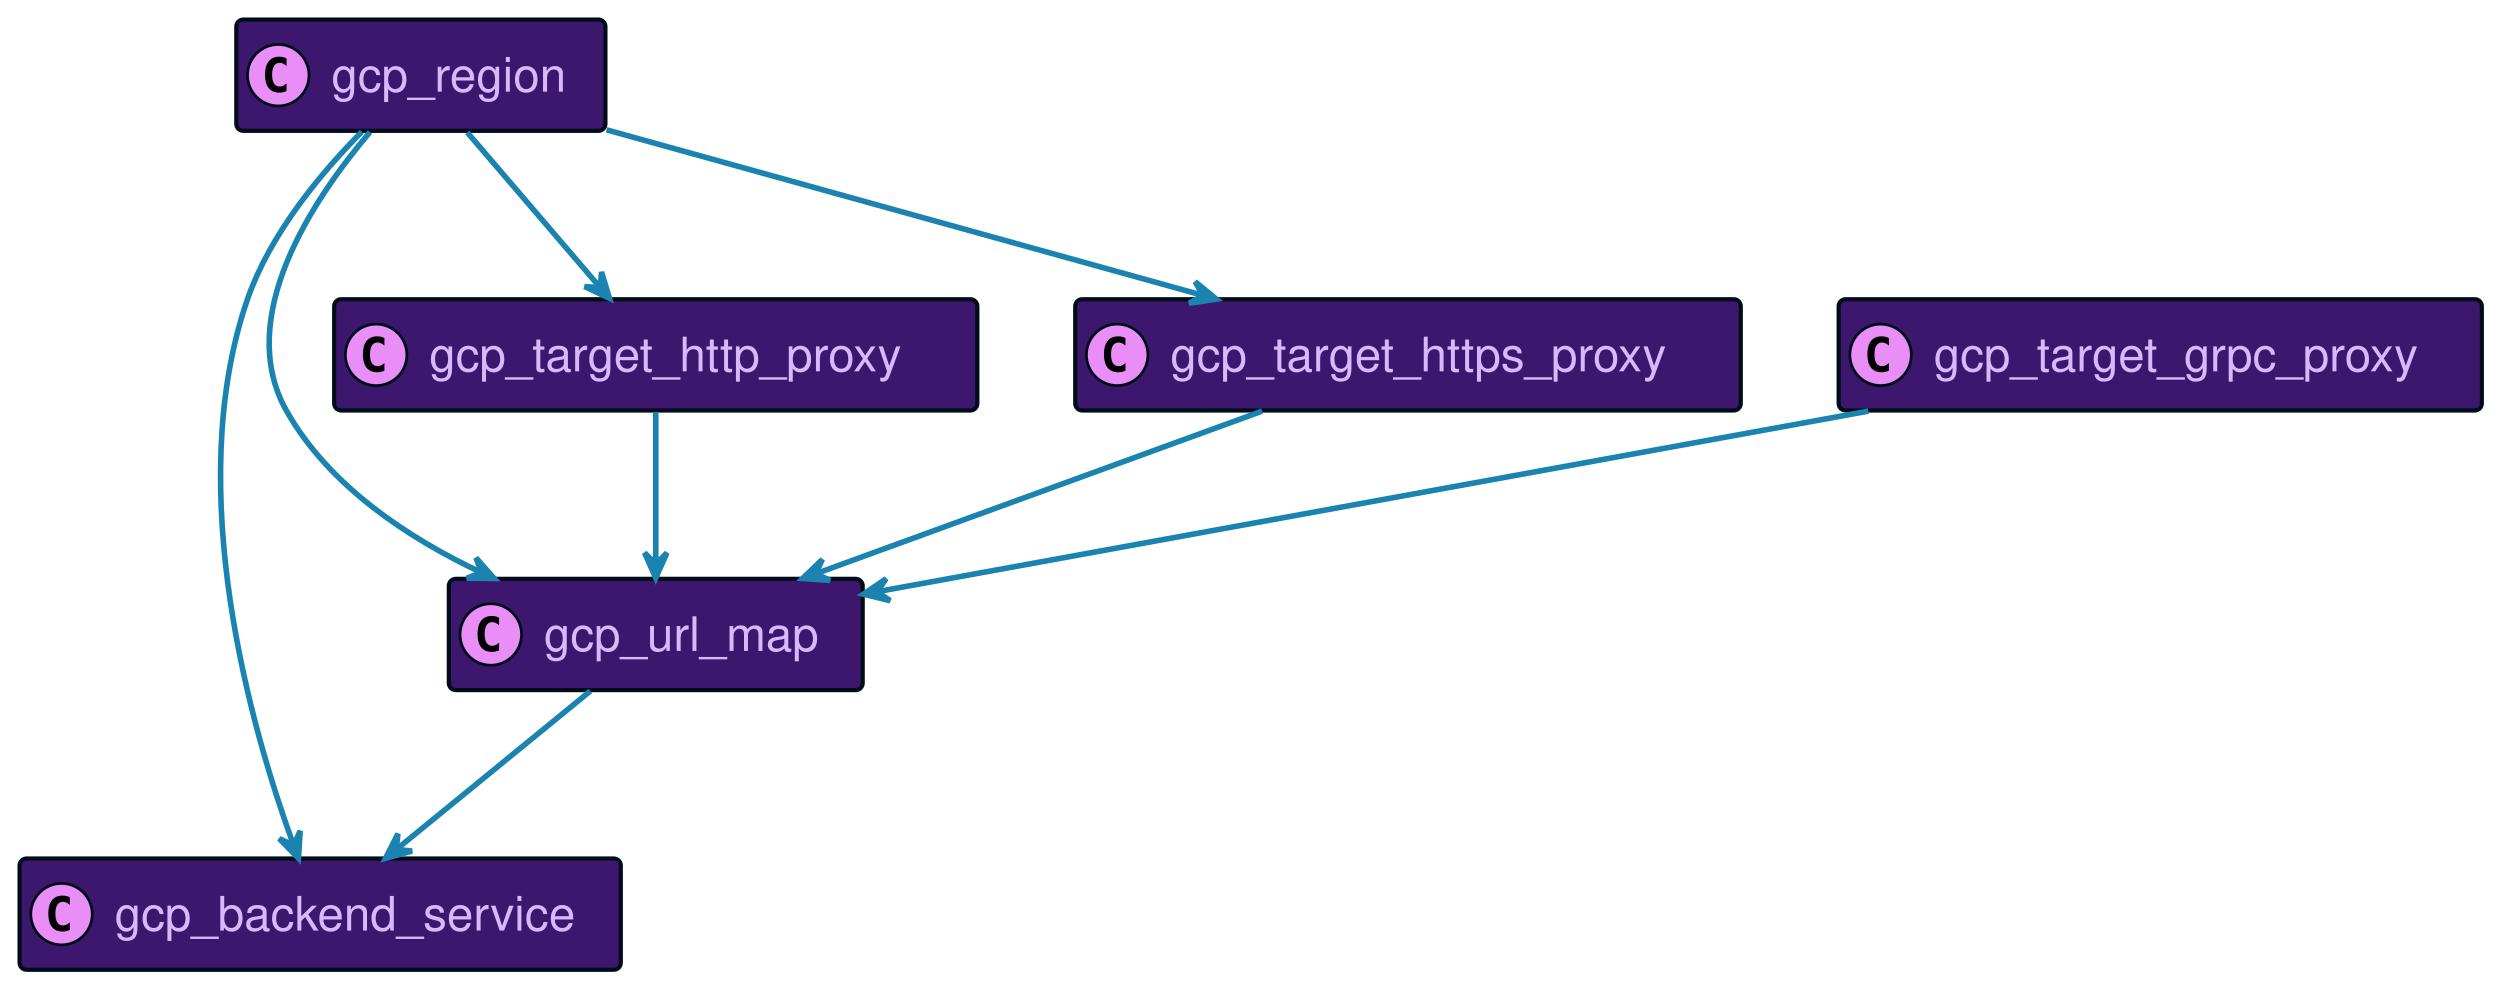
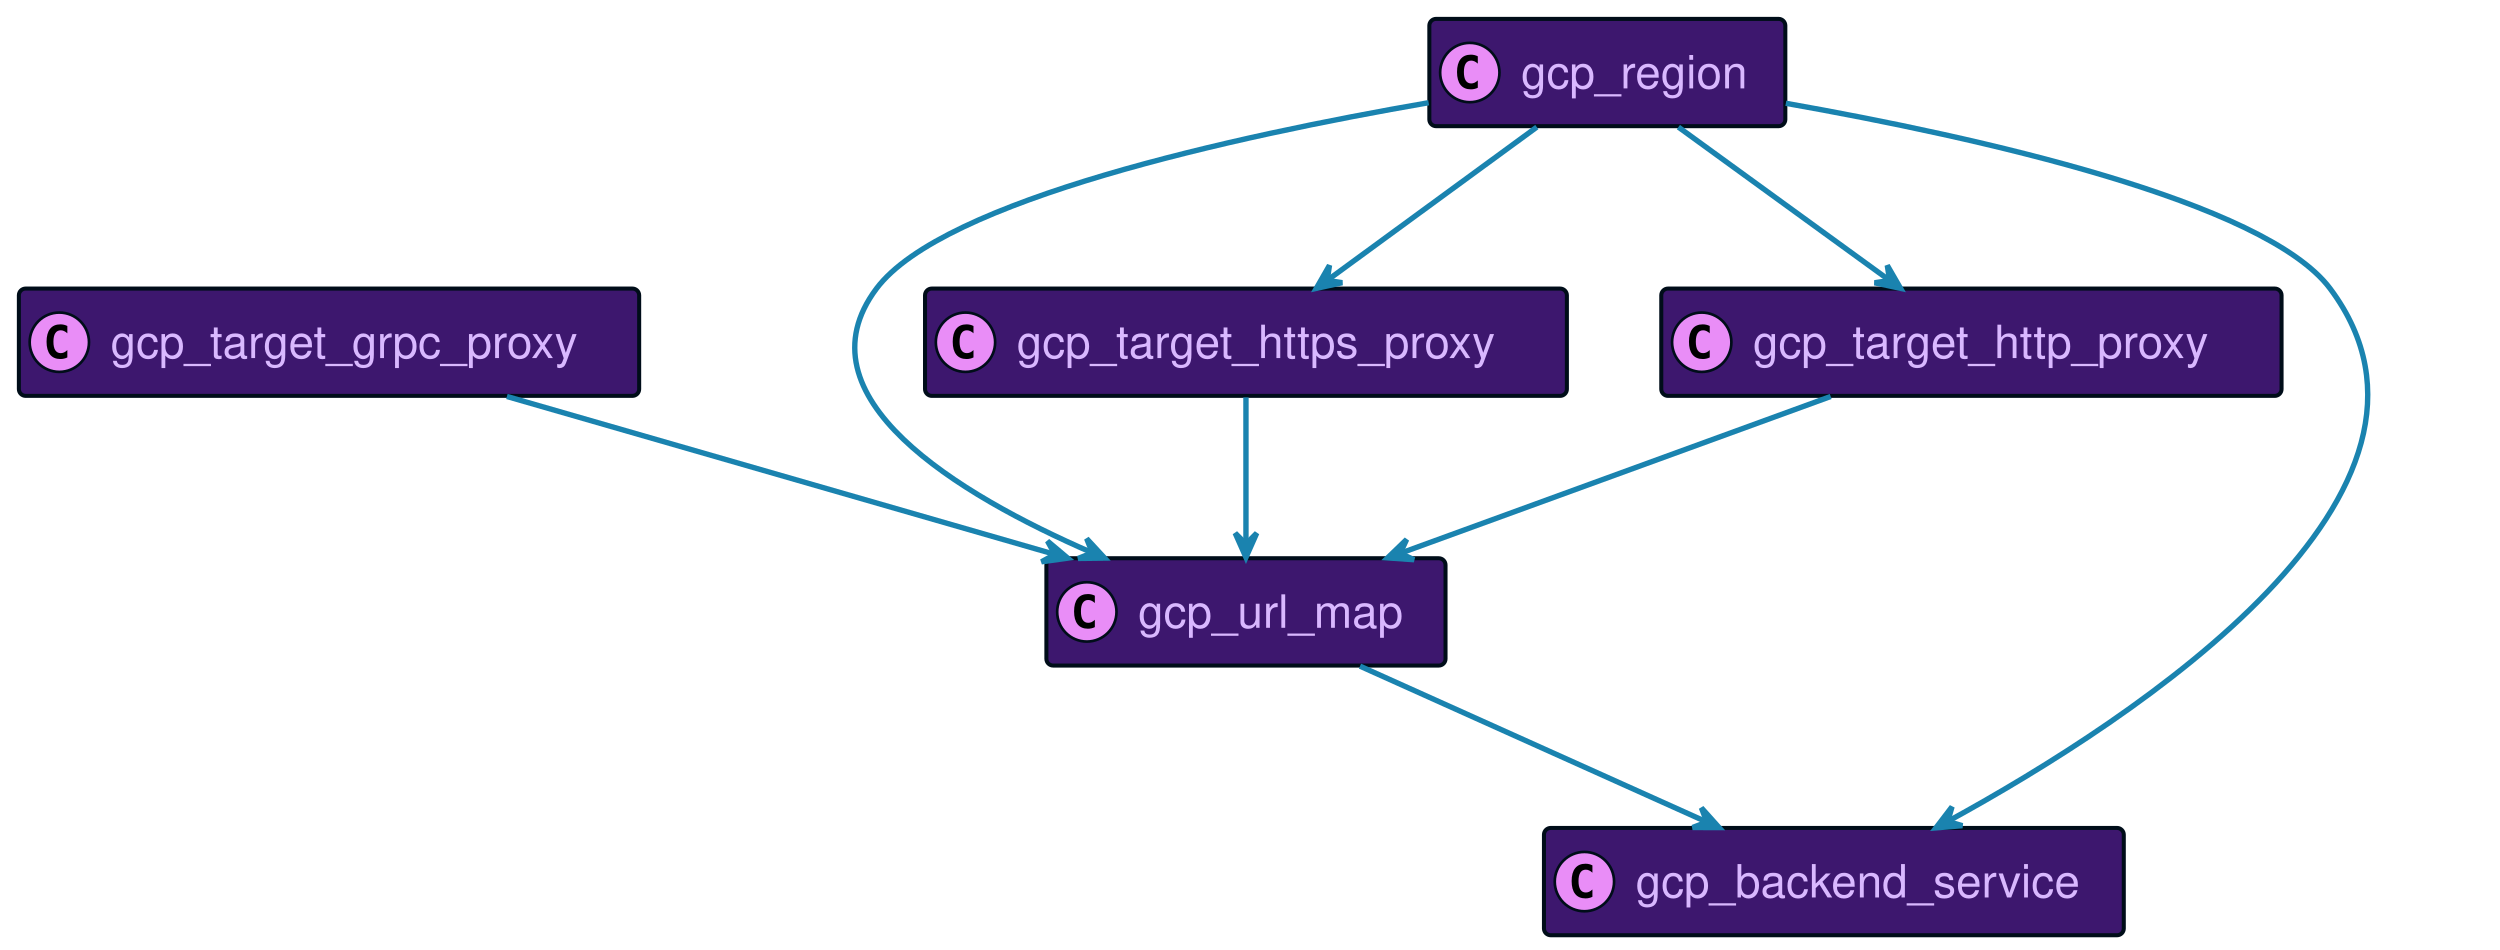
- <svg xmlns="http://www.w3.org/2000/svg" xmlns:xlink="http://www.w3.org/1999/xlink" width="894" height="352" preserveAspectRatio="none" style="width:894px;height:352px;background:#00000000">
-   <a xlink:actuate="onRequest" xlink:href="#a" xlink:show="new" xlink:title="#gcp_backend_service" xlink:type="simple" target="_top">
-     <rect id="a" width="215" height="39.789" x="7" y="307" fill="#3D176E" rx="2.5" ry="2.5" style="stroke:#000d19;stroke-width:1.5" />
-     <circle cx="22" cy="326.894" r="11" fill="#E98DF7" style="stroke:#000d19;stroke-width:1" />
-     <path d="M24.969 332.535q-.578.297-1.219.438-.64.156-1.344.156-2.5 0-3.828-1.64-1.312-1.657-1.312-4.782t1.312-4.781q1.328-1.656 3.828-1.656.703 0 1.344.156.656.156 1.219.453v2.719q-.625-.579-1.219-.844-.594-.281-1.219-.281-1.343 0-2.031 1.078-.688 1.062-.688 3.156 0 2.094.688 3.172.688 1.062 2.031 1.062.625 0 1.219-.265.594-.281 1.219-.86v2.72Z" />
-     <text x="41" y="332.78" fill="#D9B8FF" font-family="Helvetica" font-size="17" textLength="173">gcp_backend_service</text>
+ <svg xmlns="http://www.w3.org/2000/svg" xmlns:xlink="http://www.w3.org/1999/xlink" width="927" height="352" preserveAspectRatio="none" style="width:927px;height:352px;background:#00000000">
+   <a xlink:actuate="onRequest" xlink:href="#a" xlink:show="new" xlink:title="#gcp_target_grpc_proxy" xlink:type="simple" target="_top">
+     <rect id="a" width="230" height="39.789" x="7" y="107" fill="#3D176E" rx="2.5" ry="2.5" style="stroke:#000d19;stroke-width:1.5" />
+     <circle cx="22" cy="126.894" r="11" fill="#E98DF7" style="stroke:#000d19;stroke-width:1" />
+     <path d="M24.969 132.535q-.578.297-1.219.438-.64.156-1.344.156-2.5 0-3.828-1.64-1.312-1.657-1.312-4.782t1.312-4.781q1.328-1.657 3.828-1.657.703 0 1.344.157.656.156 1.219.453v2.719q-.625-.579-1.219-.844-.594-.281-1.219-.281-1.343 0-2.031 1.078-.688 1.062-.688 3.156 0 2.094.688 3.172.688 1.062 2.031 1.062.625 0 1.219-.265.594-.281 1.219-.86v2.72Z" />
+     <text x="41" y="132.78" fill="#D9B8FF" font-family="Helvetica" font-size="17" textLength="188">gcp_target_grpc_proxy</text>
  </a>
  <a xlink:actuate="onRequest" xlink:href="#b" xlink:show="new" xlink:title="#gcp_url_map" xlink:type="simple" target="_top">
-     <rect id="b" width="148" height="39.789" x="160.5" y="207" fill="#3D176E" rx="2.5" ry="2.5" style="stroke:#000d19;stroke-width:1.5" />
-     <circle cx="175.5" cy="226.894" r="11" fill="#E98DF7" style="stroke:#000d19;stroke-width:1" />
-     <path d="M178.469 232.535q-.578.297-1.219.438-.64.156-1.344.156-2.5 0-3.828-1.64-1.312-1.657-1.312-4.782t1.312-4.781q1.328-1.656 3.828-1.656.703 0 1.344.156.656.156 1.219.453v2.719q-.625-.579-1.219-.844-.594-.281-1.219-.281-1.344 0-2.031 1.078-.688 1.062-.688 3.156 0 2.094.688 3.172.688 1.062 2.031 1.062.625 0 1.219-.265.594-.281 1.219-.86v2.72Z" />
-     <text x="194.5" y="232.78" fill="#D9B8FF" font-family="Helvetica" font-size="17" textLength="106">gcp_url_map</text>
+     <rect id="b" width="148" height="39.789" x="388" y="207" fill="#3D176E" rx="2.5" ry="2.5" style="stroke:#000d19;stroke-width:1.5" />
+     <circle cx="403" cy="226.894" r="11" fill="#E98DF7" style="stroke:#000d19;stroke-width:1" />
+     <path d="M405.969 232.535q-.578.297-1.219.438-.64.156-1.344.156-2.5 0-3.828-1.64-1.312-1.657-1.312-4.782t1.312-4.781q1.328-1.656 3.828-1.656.703 0 1.344.156.656.156 1.219.453v2.719q-.625-.579-1.219-.844-.594-.281-1.219-.281-1.344 0-2.031 1.078-.688 1.062-.688 3.156 0 2.094.688 3.172.688 1.062 2.031 1.062.625 0 1.219-.265.594-.281 1.219-.86v2.72Z" />
+     <text x="422" y="232.78" fill="#D9B8FF" font-family="Helvetica" font-size="17" textLength="106">gcp_url_map</text>
  </a>
-   <a xlink:actuate="onRequest" xlink:href="#c" xlink:show="new" xlink:title="#gcp_target_http_proxy" xlink:type="simple" target="_top">
-     <rect id="c" width="230" height="39.789" x="119.5" y="107" fill="#3D176E" rx="2.5" ry="2.5" style="stroke:#000d19;stroke-width:1.5" />
-     <circle cx="134.5" cy="126.894" r="11" fill="#E98DF7" style="stroke:#000d19;stroke-width:1" />
-     <path d="M137.469 132.535q-.578.297-1.219.438-.64.156-1.344.156-2.5 0-3.828-1.64-1.312-1.657-1.312-4.782t1.312-4.781q1.328-1.657 3.828-1.657.703 0 1.344.157.656.156 1.219.453v2.719q-.625-.579-1.219-.844-.594-.281-1.219-.281-1.344 0-2.031 1.078-.688 1.062-.688 3.156 0 2.094.688 3.172.688 1.062 2.031 1.062.625 0 1.219-.265.594-.281 1.219-.86v2.72Z" />
-     <text x="153.5" y="132.78" fill="#D9B8FF" font-family="Helvetica" font-size="17" textLength="188">gcp_target_http_proxy</text>
+   <a xlink:actuate="onRequest" xlink:href="#c" xlink:show="new" xlink:title="#gcp_backend_service" xlink:type="simple" target="_top">
+     <rect id="c" width="215" height="39.789" x="572.5" y="307" fill="#3D176E" rx="2.5" ry="2.5" style="stroke:#000d19;stroke-width:1.5" />
+     <circle cx="587.5" cy="326.894" r="11" fill="#E98DF7" style="stroke:#000d19;stroke-width:1" />
+     <path d="M590.469 332.535q-.578.297-1.219.438-.64.156-1.344.156-2.5 0-3.828-1.64-1.312-1.657-1.312-4.782t1.312-4.781q1.328-1.656 3.828-1.656.703 0 1.344.156.656.156 1.219.453v2.719q-.625-.579-1.219-.844-.594-.281-1.219-.281-1.343 0-2.031 1.078-.688 1.062-.688 3.156 0 2.094.688 3.172.688 1.062 2.031 1.062.625 0 1.219-.265.594-.281 1.219-.86v2.72Z" />
+     <text x="606.5" y="332.78" fill="#D9B8FF" font-family="Helvetica" font-size="17" textLength="173">gcp_backend_service</text>
  </a>
  <a xlink:actuate="onRequest" xlink:href="#d" xlink:show="new" xlink:title="#gcp_target_https_proxy" xlink:type="simple" target="_top">
-     <rect id="d" width="238" height="39.789" x="384.5" y="107" fill="#3D176E" rx="2.5" ry="2.5" style="stroke:#000d19;stroke-width:1.5" />
-     <circle cx="399.5" cy="126.894" r="11" fill="#E98DF7" style="stroke:#000d19;stroke-width:1" />
-     <path d="M402.469 132.535q-.578.297-1.219.438-.64.156-1.344.156-2.5 0-3.828-1.64-1.312-1.657-1.312-4.782t1.312-4.781q1.328-1.657 3.828-1.657.703 0 1.344.157.656.156 1.219.453v2.719q-.625-.579-1.219-.844-.594-.281-1.219-.281-1.344 0-2.031 1.078-.688 1.062-.688 3.156 0 2.094.688 3.172.688 1.062 2.031 1.062.625 0 1.219-.265.594-.281 1.219-.86v2.72Z" />
-     <text x="418.5" y="132.78" fill="#D9B8FF" font-family="Helvetica" font-size="17" textLength="196">gcp_target_https_proxy</text>
+     <rect id="d" width="238" height="39.789" x="343" y="107" fill="#3D176E" rx="2.5" ry="2.5" style="stroke:#000d19;stroke-width:1.5" />
+     <circle cx="358" cy="126.894" r="11" fill="#E98DF7" style="stroke:#000d19;stroke-width:1" />
+     <path d="M360.969 132.535q-.578.297-1.219.438-.64.156-1.344.156-2.5 0-3.828-1.64-1.312-1.657-1.312-4.782t1.312-4.781q1.328-1.657 3.828-1.657.703 0 1.344.157.656.156 1.219.453v2.719q-.625-.579-1.219-.844-.594-.281-1.219-.281-1.344 0-2.031 1.078-.688 1.062-.688 3.156 0 2.094.688 3.172.688 1.062 2.031 1.062.625 0 1.219-.265.594-.281 1.219-.86v2.72Z" />
+     <text x="377" y="132.78" fill="#D9B8FF" font-family="Helvetica" font-size="17" textLength="196">gcp_target_https_proxy</text>
  </a>
-   <a xlink:actuate="onRequest" xlink:href="#e" xlink:show="new" xlink:title="#gcp_target_grpc_proxy" xlink:type="simple" target="_top">
-     <rect id="e" width="230" height="39.789" x="657.5" y="107" fill="#3D176E" rx="2.5" ry="2.5" style="stroke:#000d19;stroke-width:1.5" />
-     <circle cx="672.5" cy="126.894" r="11" fill="#E98DF7" style="stroke:#000d19;stroke-width:1" />
-     <path d="M675.469 132.535q-.578.297-1.219.438-.64.156-1.344.156-2.5 0-3.828-1.64-1.312-1.657-1.312-4.782t1.312-4.781q1.328-1.657 3.828-1.657.703 0 1.344.157.656.156 1.219.453v2.719q-.625-.579-1.219-.844-.594-.281-1.219-.281-1.343 0-2.031 1.078-.688 1.062-.688 3.156 0 2.094.688 3.172.688 1.062 2.031 1.062.625 0 1.219-.265.594-.281 1.219-.86v2.72Z" />
-     <text x="691.5" y="132.78" fill="#D9B8FF" font-family="Helvetica" font-size="17" textLength="188">gcp_target_grpc_proxy</text>
+   <a xlink:actuate="onRequest" xlink:href="#e" xlink:show="new" xlink:title="#gcp_target_http_proxy" xlink:type="simple" target="_top">
+     <rect id="e" width="230" height="39.789" x="616" y="107" fill="#3D176E" rx="2.5" ry="2.5" style="stroke:#000d19;stroke-width:1.5" />
+     <circle cx="631" cy="126.894" r="11" fill="#E98DF7" style="stroke:#000d19;stroke-width:1" />
+     <path d="M633.969 132.535q-.578.297-1.219.438-.64.156-1.344.156-2.5 0-3.828-1.64-1.312-1.657-1.312-4.782t1.312-4.781q1.328-1.657 3.828-1.657.703 0 1.344.157.656.156 1.219.453v2.719q-.625-.579-1.219-.844-.594-.281-1.219-.281-1.343 0-2.031 1.078-.688 1.062-.688 3.156 0 2.094.688 3.172.688 1.062 2.031 1.062.625 0 1.219-.265.594-.281 1.219-.86v2.72Z" />
+     <text x="650" y="132.78" fill="#D9B8FF" font-family="Helvetica" font-size="17" textLength="188">gcp_target_http_proxy</text>
  </a>
  <a xlink:actuate="onRequest" xlink:href="#f" xlink:show="new" xlink:title="#gcp_region" xlink:type="simple" target="_top">
-     <rect id="f" width="132" height="39.789" x="84.5" y="7" fill="#3D176E" rx="2.5" ry="2.5" style="stroke:#000d19;stroke-width:1.5" />
-     <circle cx="99.5" cy="26.895" r="11" fill="#E98DF7" style="stroke:#000d19;stroke-width:1" />
-     <path d="M102.469 32.535q-.578.297-1.219.438-.64.156-1.344.156-2.5 0-3.828-1.64-1.312-1.657-1.312-4.782t1.312-4.781q1.328-1.656 3.828-1.656.703 0 1.344.156.656.156 1.219.453v2.719q-.625-.578-1.219-.844-.594-.281-1.219-.281-1.344 0-2.031 1.078-.688 1.062-.688 3.156 0 2.094.688 3.172.688 1.062 2.031 1.062.625 0 1.219-.265.594-.281 1.219-.86v2.72Z" />
-     <text x="118.5" y="32.78" fill="#D9B8FF" font-family="Helvetica" font-size="17" textLength="90">gcp_region</text>
+     <rect id="f" width="132" height="39.789" x="530" y="7" fill="#3D176E" rx="2.5" ry="2.5" style="stroke:#000d19;stroke-width:1.5" />
+     <circle cx="545" cy="26.895" r="11" fill="#E98DF7" style="stroke:#000d19;stroke-width:1" />
+     <path d="M547.969 32.535q-.578.297-1.219.438-.64.156-1.344.156-2.5 0-3.828-1.64-1.312-1.657-1.312-4.782t1.312-4.781q1.328-1.656 3.828-1.656.703 0 1.344.156.656.156 1.219.453v2.719q-.625-.578-1.219-.844-.594-.281-1.219-.281-1.343 0-2.031 1.078-.688 1.062-.688 3.156 0 2.094.688 3.172.688 1.062 2.031 1.062.625 0 1.219-.265.594-.281 1.219-.86v2.72Z" />
+     <text x="564" y="32.78" fill="#D9B8FF" font-family="Helvetica" font-size="17" textLength="90">gcp_region</text>
  </a>
-   <path fill="none" d="M211.08 247.13c-19.82 16.19-48.26 39.41-69.15 56.47" style="stroke:#1a83af;stroke-width:2" />
-   <path fill="#1A83AF" d="m137.86 306.92 9.503-2.588-5.628-.572.572-5.628-4.447 8.788z" style="stroke:#1a83af;stroke-width:2" />
-   <path fill="none" d="M234.5 147.36v54.3" style="stroke:#1a83af;stroke-width:2" />
-   <path fill="#1A83AF" d="m234.5 206.68 4-9-4 4-4-4 4 9z" style="stroke:#1a83af;stroke-width:2" />
-   <path fill="none" d="M451.32 147.01c-45.8 16.68-112.27 40.9-159.52 58.12" style="stroke:#1a83af;stroke-width:2" />
-   <path fill="#1A83AF" d="m287 206.87 9.826.674-5.129-2.387 2.387-5.129L287 206.87z" style="stroke:#1a83af;stroke-width:2" />
-   <path fill="none" d="M668.13 147.01c-103.72 18.89-260.5 47.45-354.4 64.56" style="stroke:#1a83af;stroke-width:2" />
-   <path fill="#1A83AF" d="m308.75 212.47 9.567 2.34-4.646-3.227 3.227-4.646-8.148 5.533z" style="stroke:#1a83af;stroke-width:2" />
-   <path fill="none" d="M132.28 47.26C111.77 71.41 83.6 113.67 102.5 147c15.13 26.68 43.25 45.33 69.67 57.77" style="stroke:#1a83af;stroke-width:2" />
-   <path fill="#1A83AF" d="m176.73 206.87-6.51-7.39 1.966 5.304-5.304 1.966 9.848.12z" style="stroke:#1a83af;stroke-width:2" />
-   <path fill="none" d="M167.1 47.36c13.57 15.84 32.82 38.3 47.27 55.16" style="stroke:#1a83af;stroke-width:2" />
-   <path fill="#1A83AF" d="m217.94 106.68-2.838-9.431-.423 5.64-5.641-.423 8.902 4.214z" style="stroke:#1a83af;stroke-width:2" />
-   <path fill="none" d="M129.38 47.12C114.78 61.85 96.59 83.6 88.5 107c-23.49 67.98 1.5 154.13 16.46 195.16" style="stroke:#1a83af;stroke-width:2" />
-   <path fill="#1A83AF" d="m106.73 306.94.621-9.83-2.36 5.142-5.14-2.36 6.879 7.048z" style="stroke:#1a83af;stroke-width:2" />
-   <path fill="none" d="M216.9 46.43c60.73 16.86 150.41 41.76 213.24 59.2" style="stroke:#1a83af;stroke-width:2" />
-   <path fill="#1A83AF" d="m434.99 106.98-7.612-6.25 2.792 4.92-4.92 2.792 9.74-1.462z" style="stroke:#1a83af;stroke-width:2" />
+   <path fill="none" d="M187.96 147.01c58.32 16.81 143.19 41.27 202.99 58.51" style="stroke:#1a83af;stroke-width:2" />
+   <path fill="#1A83AF" d="m395.94 206.96-7.537-6.34 2.733 4.953-4.952 2.734 9.756-1.347z" style="stroke:#1a83af;stroke-width:2" />
+   <path fill="none" d="M504.29 247.01c36.89 16.58 90.33 40.61 128.58 57.8" style="stroke:#1a83af;stroke-width:2" />
+   <path fill="#1A83AF" d="m637.45 306.87-6.576-7.332 2.014 5.287-5.287 2.014 9.849.031z" style="stroke:#1a83af;stroke-width:2" />
+   <path fill="none" d="M462 147.36v54.3" style="stroke:#1a83af;stroke-width:2" />
+   <path fill="#1A83AF" d="m462 206.68 4-9-4 4-4-4 4 9z" style="stroke:#1a83af;stroke-width:2" />
+   <path fill="none" d="M678.82 147.01c-45.8 16.68-112.27 40.9-159.52 58.12" style="stroke:#1a83af;stroke-width:2" />
+   <path fill="#1A83AF" d="m514.5 206.87 9.826.674-5.129-2.387 2.388-5.129-7.085 6.842z" style="stroke:#1a83af;stroke-width:2" />
+   <path fill="none" d="M529.74 38.08C457.72 50.55 349.59 74.22 325 107c-30.03 40.04 29.98 76.22 79.83 97.9" style="stroke:#1a83af;stroke-width:2" />
+   <path fill="#1A83AF" d="m409.62 206.95-6.688-7.23 2.094 5.255-5.254 2.095 9.848-.12z" style="stroke:#1a83af;stroke-width:2" />
+   <path fill="none" d="M662.18 38.3C733.41 50.9 839.78 74.61 864 107c56.31 75.3-71.33 159.02-141.62 197.5" style="stroke:#1a83af;stroke-width:2" />
+   <path fill="#1A83AF" d="m717.84 306.97 9.815-.812-5.429-1.588 1.589-5.43-5.975 7.83z" style="stroke:#1a83af;stroke-width:2" />
+   <path fill="none" d="M569.85 47.13c-22.23 16.25-54.16 39.6-77.51 56.68" style="stroke:#1a83af;stroke-width:2" />
+   <path fill="#1A83AF" d="m488.09 106.92 9.622-2.101-5.591-.858.857-5.591-4.888 8.55z" style="stroke:#1a83af;stroke-width:2" />
+   <path fill="none" d="M622.35 47.13c22.39 16.25 54.56 39.6 78.08 56.68" style="stroke:#1a83af;stroke-width:2" />
+   <path fill="#1A83AF" d="m704.72 106.92-4.922-8.53.88 5.587-5.588.88 9.63 2.063z" style="stroke:#1a83af;stroke-width:2" />
</svg>
